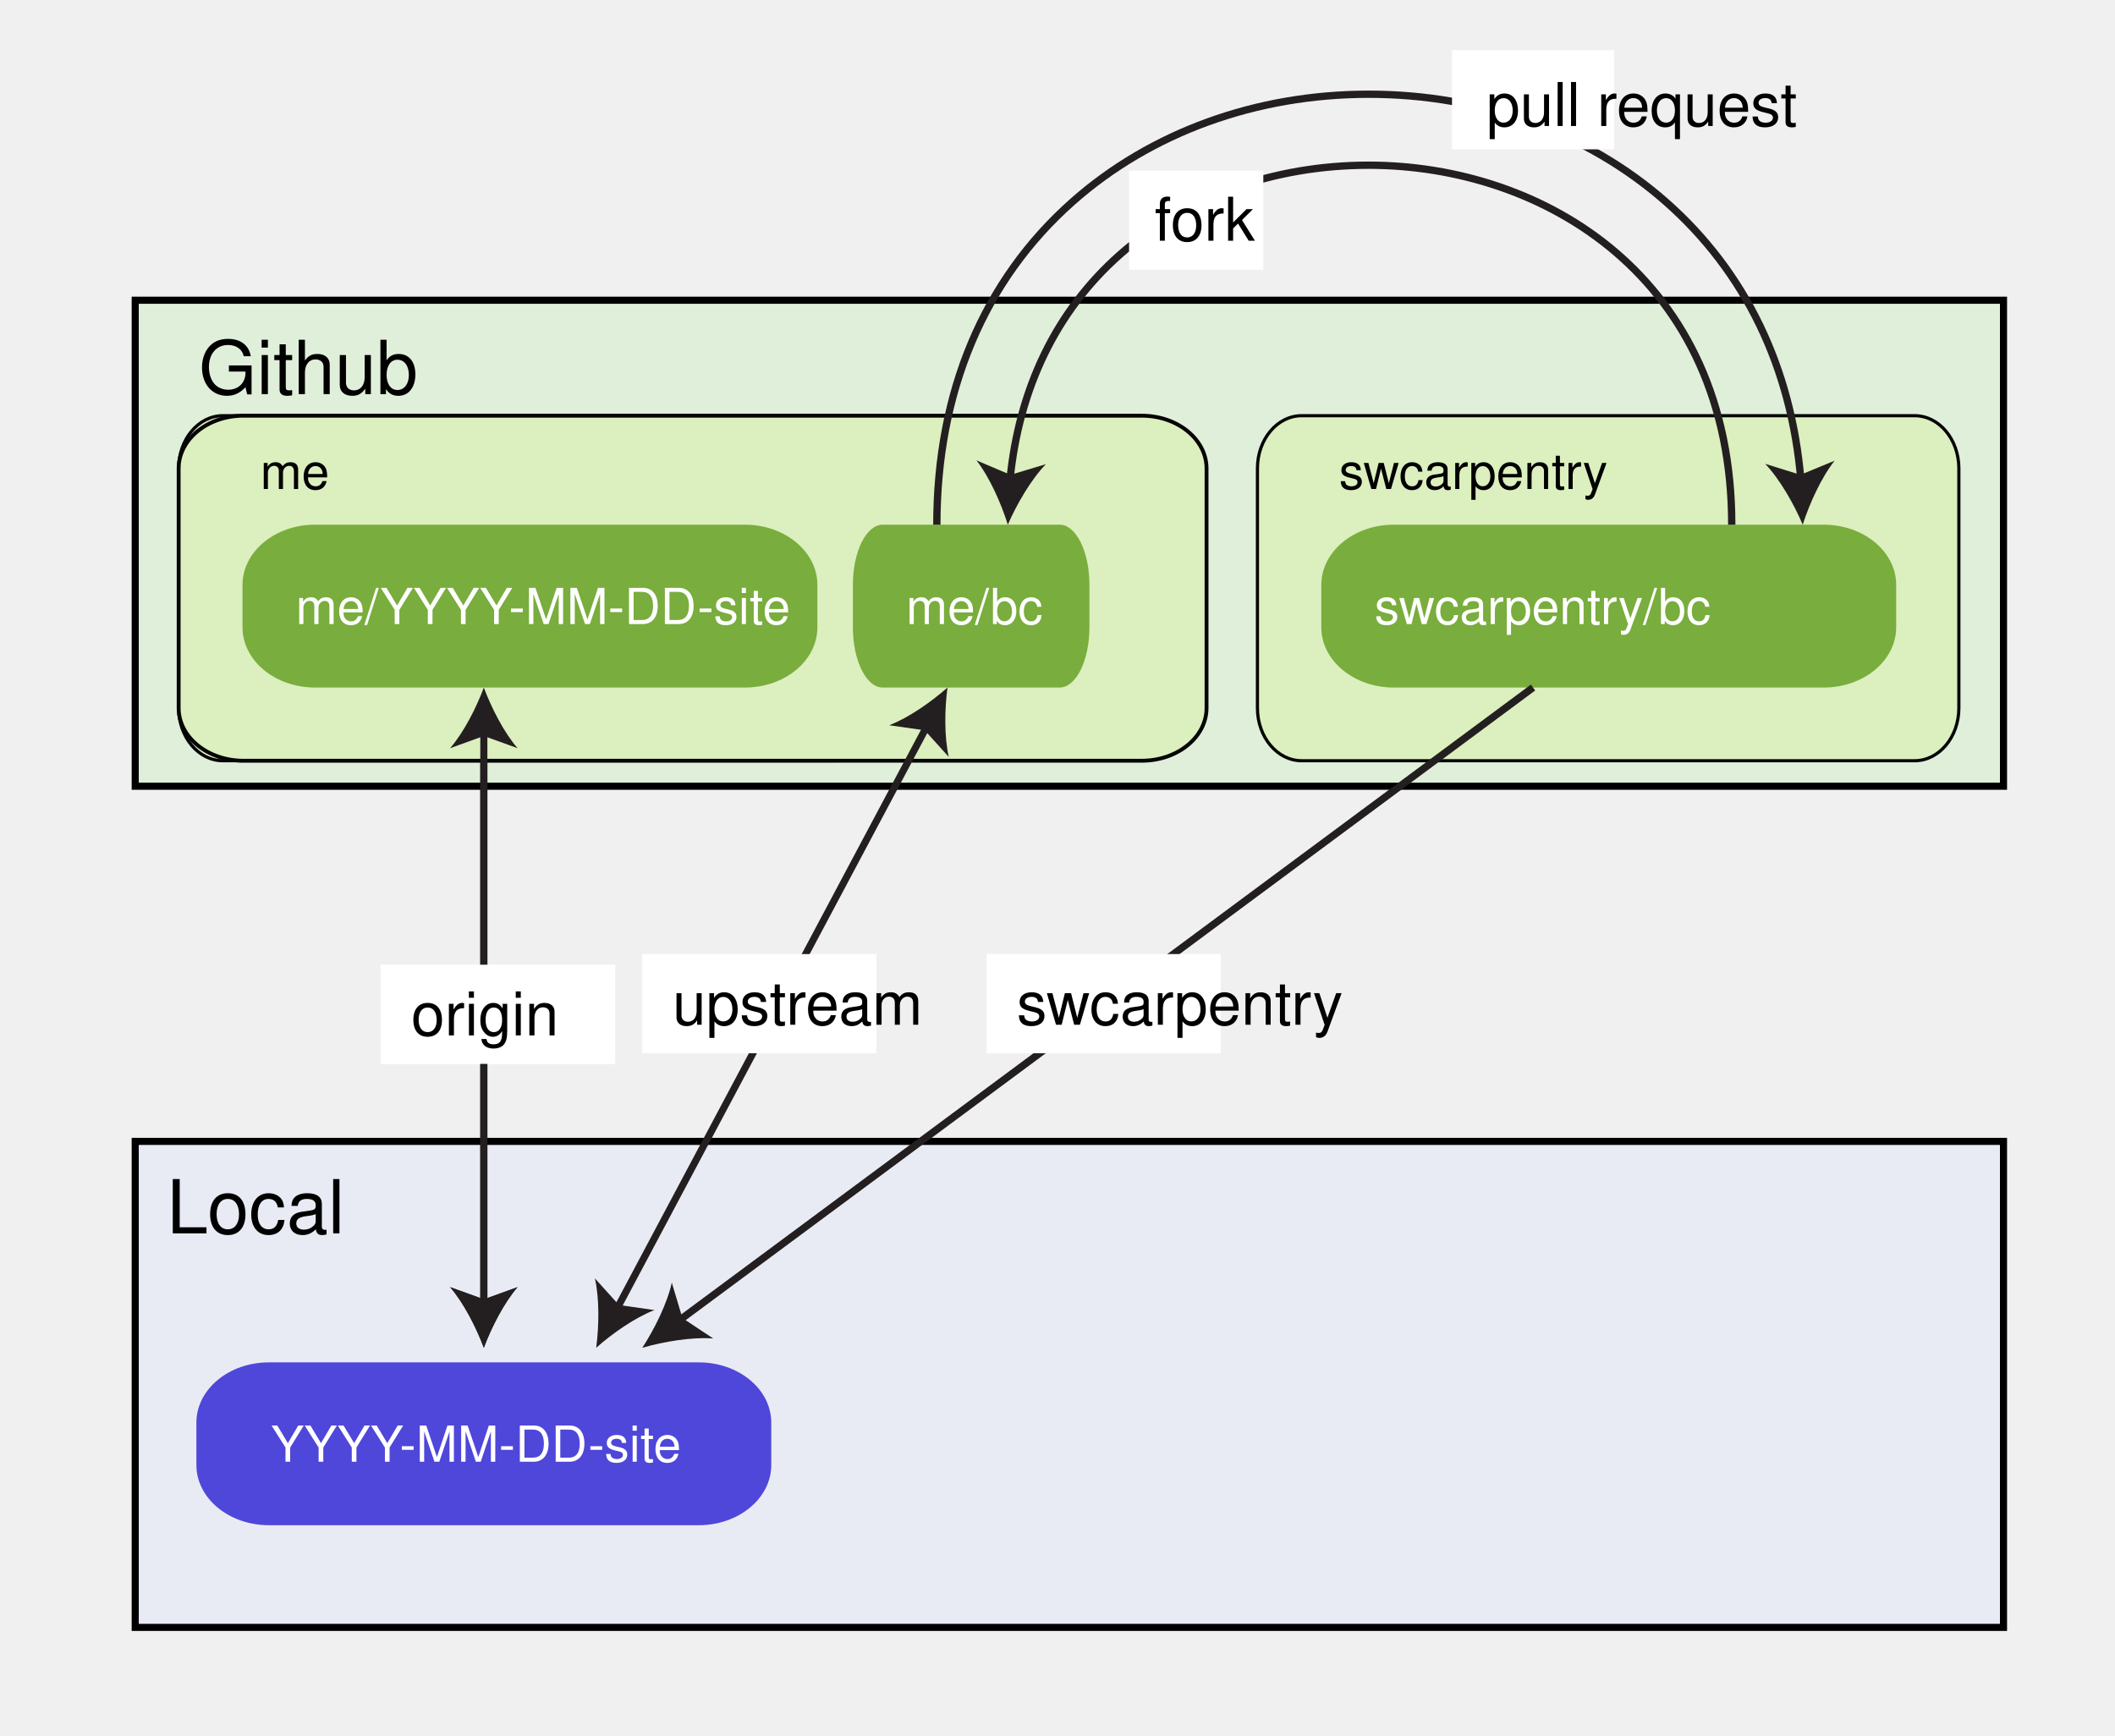
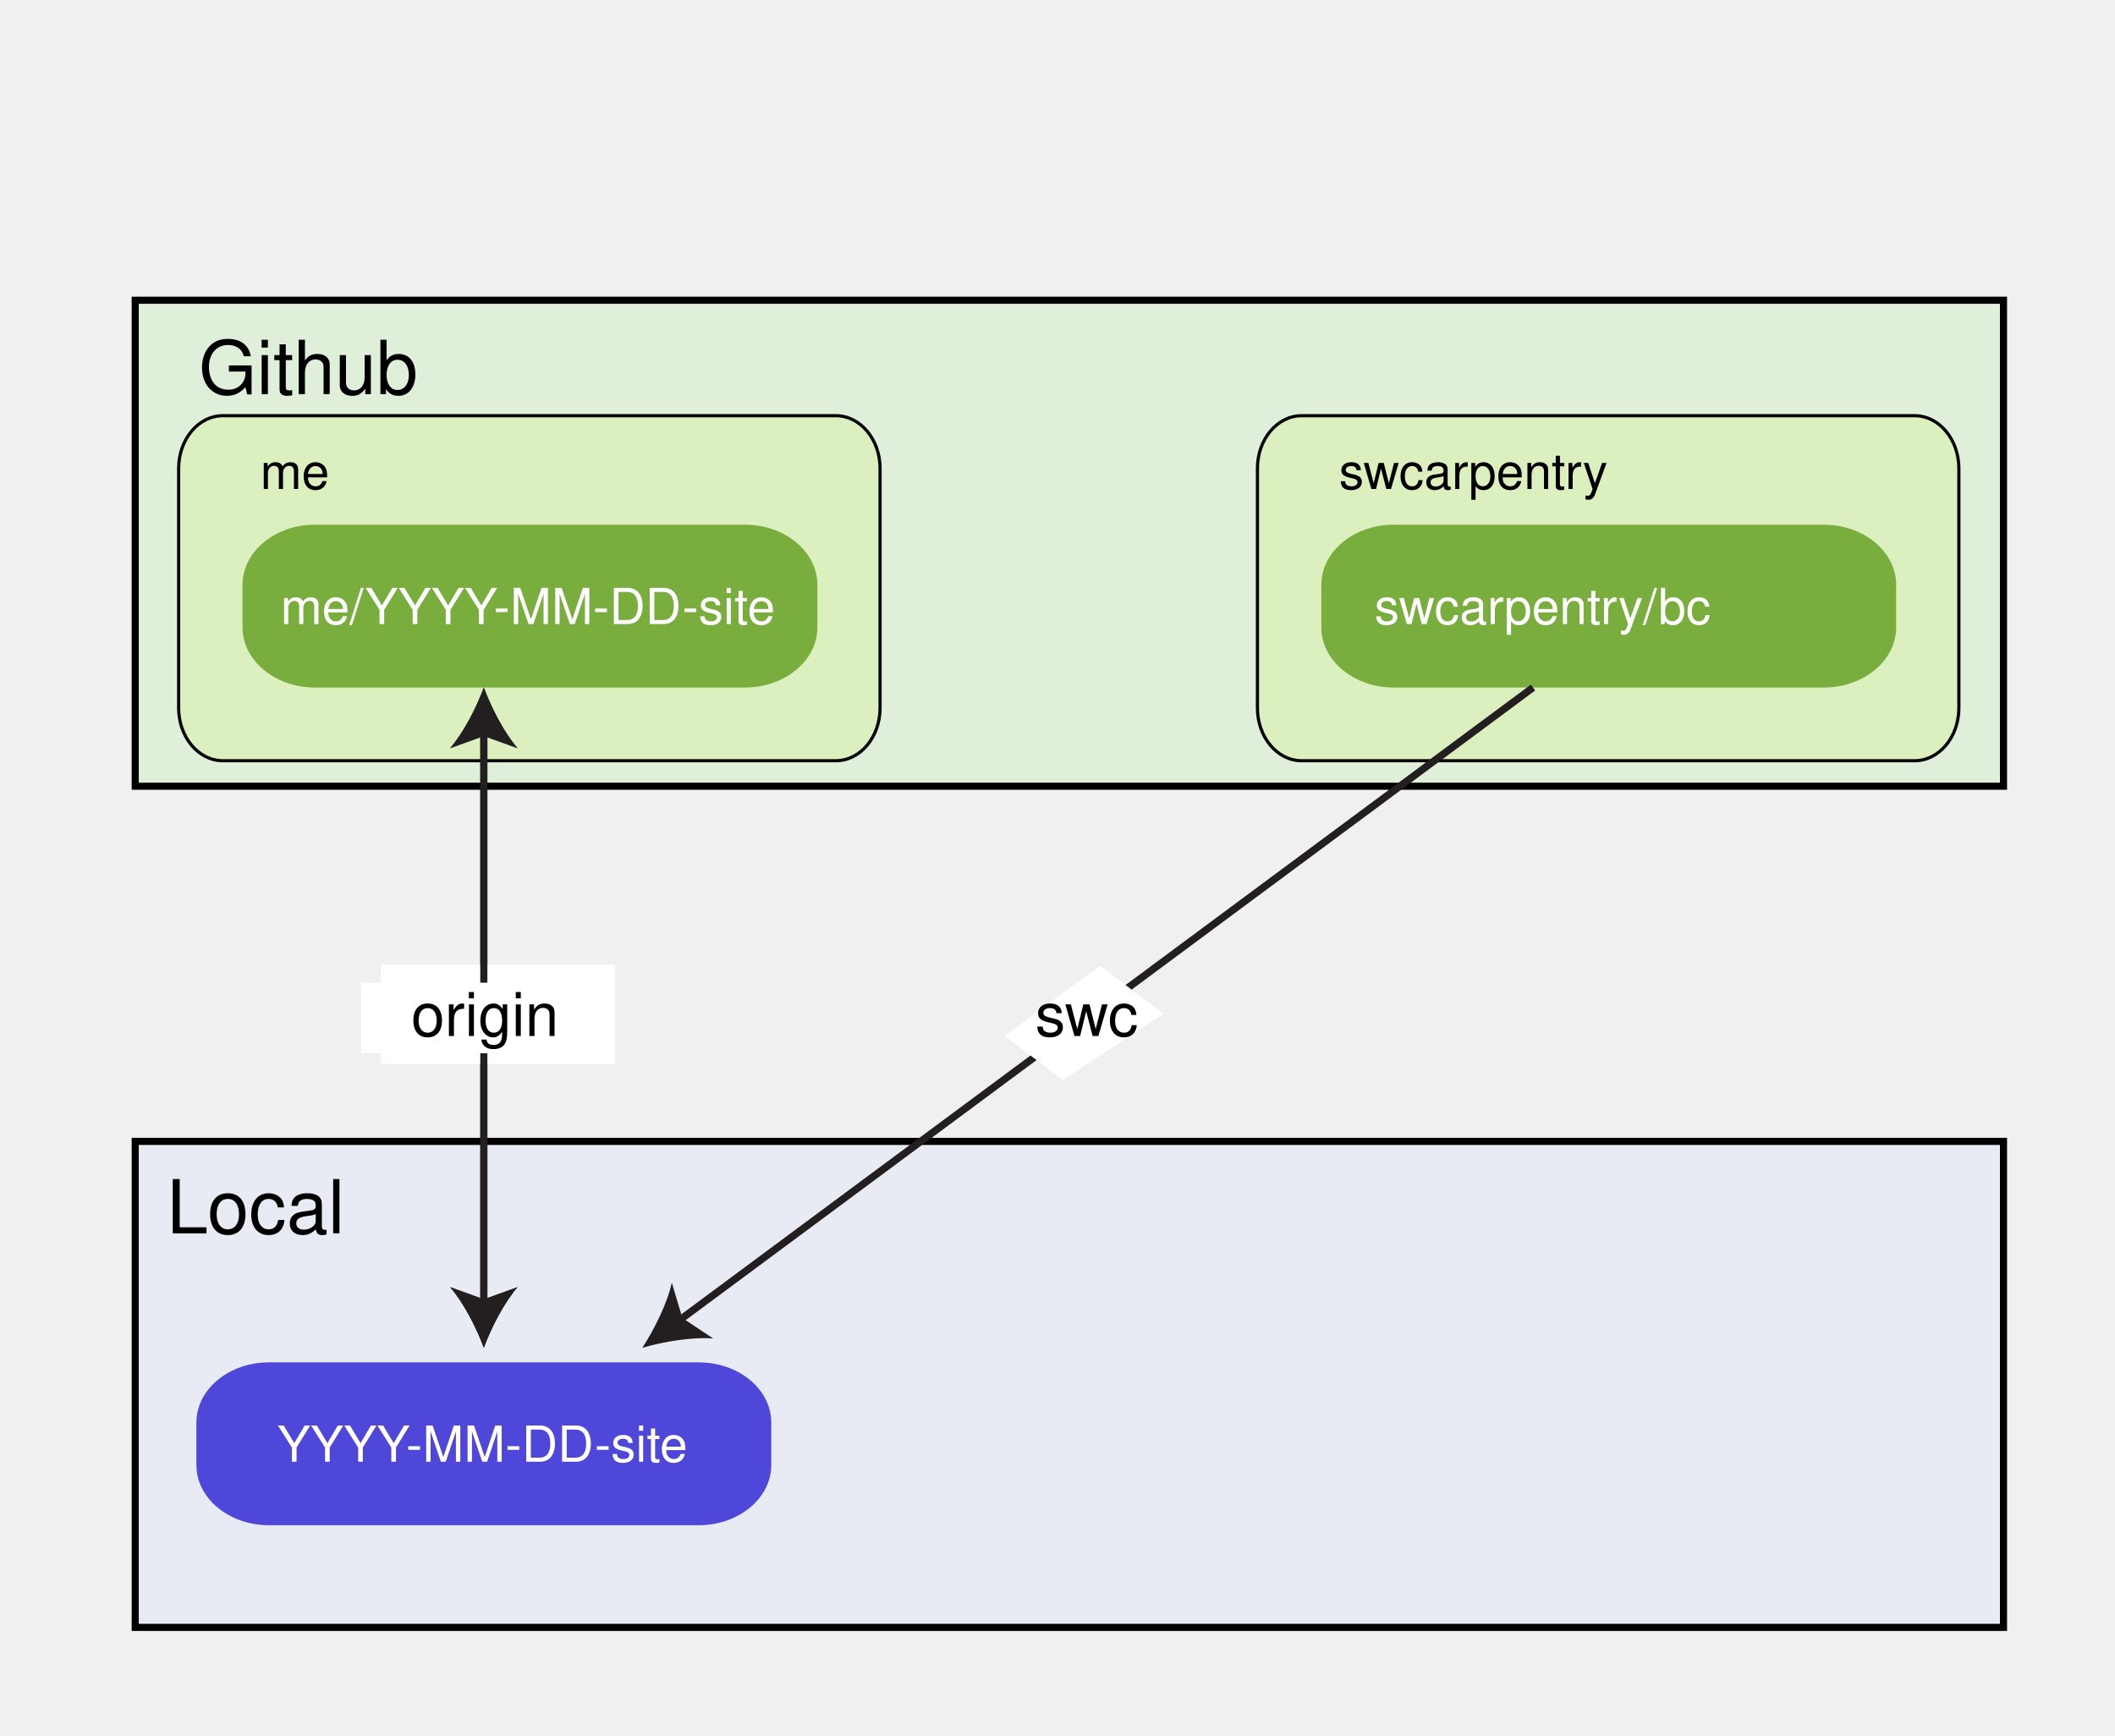
- <svg xmlns="http://www.w3.org/2000/svg" version="1.1" x="0px" y="0px" width="596px" height="489px" viewBox="0 0 596 489" enable-background="new 0 0 596 489" xml:space="preserve">
-   <g id="zones">
-     <rect x="38.105" y="321.636" fill="#E9EBF4" stroke="#000000" stroke-width="2" width="526.474" height="136.955" />
-     <rect x="38.105" y="84.602" fill="#E0EFDA" stroke="#000000" stroke-width="2" width="526.474" height="136.955" />
-     <text transform="matrix(1 0 0 1 47 347.5576)" font-family="'Helvetica'" font-size="21">Local</text>
-     <text transform="matrix(1 0 0 1 55.9995 111.0566)" font-family="'Helvetica'" font-size="21">Github</text>
-   </g>
-   <g id="step1">
-     <path fill="#DCEFBE" stroke="#050505" stroke-width="0.899" d="M248,199.508c0,8.209-5.583,14.864-12.471,14.864H62.813   c-6.887,0-12.471-6.655-12.471-14.864v-67.504c0-8.208,5.584-14.864,12.471-14.864h172.716c6.887,0,12.471,6.655,12.471,14.864   V199.508z" />
-     <g>
-       <path fill="#79AD3D" d="M230.338,176.771c0,9.374-9.152,16.973-20.441,16.973H88.782c-11.29,0-20.442-7.599-20.442-16.973v-11.946    c0-9.374,9.153-16.972,20.442-16.972h121.114c11.289,0,20.441,7.599,20.441,16.972V176.771z" />
-       <text transform="matrix(1 0 0 1 83.3398 175.8535)" fill="#FFFFFF" font-family="'Helvetica'" font-size="14">me/YYYY-MM-DD-site</text>
-     </g>
-     <path fill="#4F47D9" d="M217.341,412.826c0,9.373-9.152,16.973-20.441,16.973H75.785c-11.29,0-20.442-7.6-20.442-16.973v-11.945   c0-9.374,9.153-16.973,20.442-16.973h121.114c11.289,0,20.441,7.599,20.441,16.973V412.826z" />
-     <text transform="matrix(1 0 0 1 76.3428 411.9082)" fill="#FFFFFF" font-family="'Helvetica'" font-size="14">YYYY-MM-DD-site</text>
-     <text transform="matrix(1 0 0 1 73.3418 137.7969)" font-family="'Helvetica'" font-size="14">me</text>
-     <g>
-       <line fill="#FFFFFF" x1="136.342" y1="379.797" x2="136.342" y2="193.744" />
-       <g>
-         <line fill="none" stroke="#231F20" stroke-width="2" stroke-miterlimit="10" x1="136.342" y1="367.727" x2="136.342" y2="205.814" />
-         <g>
-           <path fill="#231F20" d="M136.342,379.797c2.107-5.68,5.703-12.727,9.512-17.095l-9.512,3.44l-9.51-3.44      C130.641,367.07,134.236,374.117,136.342,379.797z" />
-         </g>
-         <g>
-           <path fill="#231F20" d="M136.342,193.744c2.107,5.68,5.703,12.727,9.512,17.095l-9.512-3.44l-9.51,3.44      C130.641,206.471,134.236,199.424,136.342,193.744z" />
-         </g>
+ <svg xmlns="http://www.w3.org/2000/svg" xmlns:xlink="http://www.w3.org/1999/xlink" version="1.1" x="0px" y="0px" width="596px" height="489px" viewBox="0 0 596 489" enable-background="new 0 0 596 489" xml:space="preserve" id="svg2">
+   <defs id="defs162">
+     <linearGradient id="linearGradient3977">
+       <stop style="stop-color:#050505;stop-opacity:0;" offset="0" id="stop3979" />
+       <stop id="stop3987" offset="0.25" style="stop-color:#050505;stop-opacity:0;" />
+       <stop id="stop3985" offset="0.5" style="stop-color:#050505;stop-opacity:1;" />
+       <stop style="stop-color:#050505;stop-opacity:1;" offset="1" id="stop3981" />
+     </linearGradient>
+     <linearGradient id="linearGradient3965">
+       <stop style="stop-color:#dcefbe;stop-opacity:0;" offset="0" id="stop3967" />
+       <stop id="stop3975" offset="0.568" style="stop-color:#dcefbe;stop-opacity:0;" />
+       <stop id="stop3973" offset="0.568" style="stop-color:#dcefbe;stop-opacity:1;" />
+       <stop style="stop-color:#dcefbe;stop-opacity:1;" offset="1" id="stop3969" />
+     </linearGradient>
+     <linearGradient id="linearGradient3909">
+       <stop style="stop-color:#dcefbe;stop-opacity:0;" offset="0" id="stop3911" />
+       <stop id="stop3917" offset="0.233" style="stop-color:#dcefbe;stop-opacity:0;" />
+       <stop style="stop-color:#dcefbe;stop-opacity:1;" offset="0.233" id="stop3919" />
+       <stop style="stop-color:#dcefbe;stop-opacity:1;" offset="1" id="stop3913" />
+     </linearGradient>
+     <linearGradient xlink:href="#linearGradient3965" id="linearGradient3971" x1="123.892" y1="165.756" x2="322.45" y2="165.756" gradientUnits="userSpaceOnUse" />
+     <linearGradient xlink:href="#linearGradient3977" id="linearGradient3983" x1="123.892" y1="165.756" x2="322.45" y2="165.756" gradientUnits="userSpaceOnUse" />
+   </defs>
+   <g id="layer1">
+     <path d="m 230.338,176.771 c 0,9.374 -9.152,16.973 -20.441,16.973 H 88.782 c -11.29,0 -20.442,-7.599 -20.442,-16.973 v -11.946 c 0,-9.374 9.153,-16.972 20.442,-16.972 h 121.114 c 11.289,0 20.441,7.599 20.441,16.972 v 11.946 z" id="path18" style="display:inline;fill:#79ad3d" />
+     <text font-size="14" id="text20" style="display:inline;font-size:14px;fill:#ffffff;font-family:Helvetica" x="83.34" y="175.853">me/YYYY-MM-DD-site</text>
+     <g style="display:inline" id="g3406">
+       <g id="g3357">
+         <rect style="fill:#e9ebf4;stroke:#000000;stroke-width:2" id="rect5" height="136.955" width="526.474" y="321.636" x="38.105" />
+         <text style="font-size:21px;font-family:Helvetica" id="text9" font-size="21" x="47" y="347.558">Local</text>
+       </g>
+       <g id="g3353">
+         <path style="fill:#4f47d9" id="path22" d="m 217.341,412.826 c 0,9.373 -9.152,16.973 -20.441,16.973 H 75.785 c -11.29,0 -20.442,-7.6 -20.442,-16.973 v -11.945 c 0,-9.374 9.153,-16.973 20.442,-16.973 h 121.114 c 11.289,0 20.441,7.599 20.441,16.973 v 11.945 z" />
+         <text style="font-size:14px;fill:#ffffff;font-family:Helvetica" id="text24" font-size="14" x="78.15" y="411.908">YYYY-MM-DD-site</text>
      </g>
    </g>
-     <rect x="107.342" y="271.854" fill="#FFFFFF" width="66" height="27.943" />
-     <text transform="matrix(1 0 0 1 115.8735 291.7705)" font-family="'Helvetica'" font-size="17">origin</text>
-   </g>
-   <g id="step2">
-     <path fill="#DCEFBE" stroke="#050505" stroke-width="0.899" d="M552,199.508c0,8.209-5.584,14.864-12.471,14.864H366.812   c-6.887,0-12.471-6.655-12.471-14.864v-67.504c0-8.208,5.584-14.864,12.471-14.864h172.717c6.887,0,12.471,6.655,12.471,14.864   V199.508z" />
-     <g>
-       <path fill="#79AD3D" d="M534.338,176.771c0,9.374-9.152,16.973-20.441,16.973H392.782c-11.29,0-20.442-7.599-20.442-16.973    v-11.946c0-9.374,9.152-16.972,20.442-16.972h121.114c11.289,0,20.441,7.599,20.441,16.972V176.771z" />
-       <text transform="matrix(1 0 0 1 387.3398 175.8535)" fill="#FFFFFF" font-family="'Helvetica'" font-size="14">swcarpentry/bc</text>
-     </g>
-     <text transform="matrix(1 0 0 1 377.3418 137.7969)" font-family="'Helvetica'" font-size="14">swcarpentry</text>
-     <g>
-       <line fill="#FFFFFF" x1="181" y1="379.797" x2="432" y2="193.744" />
-       <g>
-         <line fill="none" stroke="#231F20" stroke-width="2.061" stroke-miterlimit="10" x1="190.99" y1="372.392" x2="432" y2="193.744" />
-         <g>
-           <path fill="#231F20" d="M181,379.797c5.994-1.74,14.032-3.088,19.984-2.615l-8.683-5.762l-2.987-9.982      C188.036,367.271,184.409,374.569,181,379.797z" />
+     <text style="display:inline;font-size:14px;font-family:Helvetica" id="text26" font-size="14" x="73.342" y="137.797">me</text>
+     <line x1="136.342" y1="379.797" x2="136.342" y2="193.744" id="line30" style="display:inline;fill:#ffffff" />
+     <g style="display:inline" id="g3414">
+       <g id="g3347">
+         <rect style="fill:#e0efda;stroke:#000000;stroke-width:2" id="rect7" height="136.955" width="526.474" y="84.602" x="38.105" />
+         <text style="font-size:21px;font-family:Helvetica" id="text11" font-size="21" x="55.999" y="111.057">Github</text>
+       </g>
+       <g id="g3340">
+         <path style="fill:#dcefbe;stroke:#050505;stroke-width:0.899" id="path14" d="m 248,199.508 c 0,8.209 -5.583,14.864 -12.471,14.864 H 62.813 c -6.887,0 -12.471,-6.655 -12.471,-14.864 v -67.504 c 0,-8.208 5.584,-14.864 12.471,-14.864 h 172.716 c 6.887,0 12.471,6.655 12.471,14.864 v 67.504 z" />
+         <g id="g3332">
+           <path style="fill:#79ad3d" id="path80" d="m 230.338,176.771 c 0,9.374 -9.152,16.973 -20.441,16.973 H 88.782 c -11.29,0 -20.442,-7.599 -20.442,-16.973 v -11.946 c 0,-9.374 9.153,-16.972 20.442,-16.972 h 121.114 c 11.289,0 20.441,7.599 20.441,16.972 v 11.946 z" />
+           <text y="175.853" x="79.072" style="font-size:14px;fill:#ffffff;font-family:Helvetica" id="text82" font-size="14">me/YYYY-MM-DD-site</text>
        </g>
+         <text style="font-size:14px;font-family:Helvetica" id="text90" font-size="14" x="73.342" y="137.797">me</text>
      </g>
    </g>
-     <rect x="278" y="268.854" fill="#FFFFFF" width="66" height="27.943" />
-     <text transform="matrix(1 0 0 1 286.5317 288.7705)" font-family="'Helvetica'" font-size="17">swcarpentry</text>
+     <line style="display:inline;fill:none;stroke:#231f20;stroke-width:2;stroke-miterlimit:10" id="line34" y2="205.814" x2="136.342" y1="367.727" x1="136.342" stroke-miterlimit="10" />
+     <path d="m 136.342,379.797 c 2.107,-5.68 5.703,-12.727 9.512,-17.095 l -9.512,3.44 -9.51,-3.44 c 3.809,4.368 7.404,11.415 9.51,17.095 z" id="path38" style="display:inline;fill:#231f20" />
+     <path d="m 136.342,193.744 c 2.107,5.68 5.703,12.727 9.512,17.095 l -9.512,-3.44 -9.51,3.44 c 3.809,-4.368 7.404,-11.415 9.51,-17.095 z" id="path42" style="display:inline;fill:#231f20" />
+     <rect style="display:inline;fill:#ffffff" id="rect44" height="27.943" width="66" y="271.854" x="107.342" />
+     <text style="display:inline;font-size:17px;font-family:Helvetica" id="text46" font-size="17" x="115.874" y="291.771">origin</text>
+     <line x1="181" y1="379.797" x2="432" y2="193.744" id="line61" style="display:inline;fill:#ffffff" />
+     <line x1="136.342" y1="379.797" x2="136.342" y2="193.744" id="line122" style="display:inline;fill:#ffffff" />
+     <path d="m 136.342,193.744 c 2.107,5.68 5.703,12.727 9.512,17.095 l -9.512,-3.44 -9.51,3.44 c 3.809,-4.368 7.404,-11.415 9.51,-17.095 z" id="path134" style="display:inline;fill:#231f20" />
+     <line x1="168" y1="379.797" x2="267" y2="193.744" id="line138" style="display:inline;fill:#ffffff" />
+     <g style="display:inline" id="g3361">
+       <line stroke-miterlimit="10" x1="136.342" y1="367.727" x2="136.342" y2="205.814" id="line126" style="fill:none;stroke:#231f20;stroke-width:2;stroke-miterlimit:10" />
+       <path style="fill:#231f20" id="path130" d="m 136.342,379.797 c 2.107,-5.68 5.703,-12.727 9.512,-17.095 l -9.512,3.44 -9.51,-3.44 c 3.809,4.368 7.404,11.415 9.51,17.095 z" />
+       <rect x="101.794" y="276.92" width="65.267" height="19.885" id="rect71-5" ry="0" style="fill:#ffffff" />
+       <text font-size="17" id="text154" x="115.874" y="291.937" style="font-size:17px;font-family:Helvetica">origin</text>
+     </g>
  </g>
-   <g id="step3">
-     <path fill="#DCEFBE" stroke="#050505" stroke-width="1.088" d="M340,199.508c0,8.209-8.183,14.864-18.275,14.864H68.618   c-10.093,0-18.276-6.655-18.276-14.864v-67.504c0-8.208,8.183-14.864,18.276-14.864h253.107c10.093,0,18.275,6.655,18.275,14.864   V199.508z" />
-     <g>
-       <path fill="#79AD3D" d="M230.338,176.771c0,9.374-9.152,16.973-20.441,16.973H88.782c-11.29,0-20.442-7.599-20.442-16.973v-11.946    c0-9.374,9.153-16.972,20.442-16.972h121.114c11.289,0,20.441,7.599,20.441,16.972V176.771z" />
-       <text transform="matrix(1 0 0 1 83.3398 175.8535)" fill="#FFFFFF" font-family="'Helvetica'" font-size="14">me/YYYY-MM-DD-site</text>
-     </g>
-     <g>
-       <path fill="#79AD3D" d="M307,176.771c0,9.374-3.766,16.973-8.411,16.973h-49.837c-4.646,0-8.412-7.599-8.412-16.973v-11.946    c0-9.374,3.766-16.972,8.412-16.972h49.837c4.645,0,8.411,7.599,8.411,16.972V176.771z" />
-       <text transform="matrix(1 0 0 1 255.3398 175.8535)" fill="#FFFFFF" font-family="'Helvetica'" font-size="14">me/bc</text>
-     </g>
-     <text transform="matrix(1 0 0 1 73.3418 137.7969)" font-family="'Helvetica'" font-size="14">me</text>
-     <g>
-       <g>
-         <path fill="none" stroke="#231F20" stroke-width="2.061" stroke-miterlimit="10" d="M488,147.854     c0-69.6-53.033-101.299-102.309-101.299c-26.854,0-51.776,8.972-70.179,25.262c-17.842,15.794-28.404,37.613-30.924,63.614" />
-         <g>
-           <path fill="#231F20" d="M284,147.854c-1.852-5.96-5.159-13.41-8.834-18.116l9.594,4.069l9.975-3.011      C290.573,135.078,286.482,142.127,284,147.854z" />
-         </g>
+   <g id="layer2" style="display:inline">
+     <g style="display:inline" id="g3425">
+       <g id="g3390">
+         <path style="fill:#dcefbe;stroke:#050505;stroke-width:0.899" id="path49" d="m 552,199.508 c 0,8.209 -5.584,14.864 -12.471,14.864 H 366.812 c -6.887,0 -12.471,-6.655 -12.471,-14.864 v -67.504 c 0,-8.208 5.584,-14.864 12.471,-14.864 h 172.717 c 6.887,0 12.471,6.655 12.471,14.864 v 67.504 z" />
+         <text style="font-size:14px;font-family:Helvetica" id="text57" font-size="14" x="377.342" y="137.797">swcarpentry</text>
+       </g>
+       <g id="g3386">
+         <path d="m 534.338,176.771 c 0,9.374 -9.152,16.973 -20.441,16.973 H 392.782 c -11.29,0 -20.442,-7.599 -20.442,-16.973 v -11.946 c 0,-9.374 9.152,-16.972 20.442,-16.972 h 121.114 c 11.289,0 20.441,7.599 20.441,16.972 v 11.946 z" id="path53" style="fill:#79ad3d" />
+         <text font-size="14" id="text55" style="font-size:14px;fill:#ffffff;font-family:Helvetica" x="387.34" y="175.853">swcarpentry/bc</text>
      </g>
    </g>
-     <g>
-       <g>
-         <path fill="none" stroke="#231F20" stroke-width="2.061" stroke-miterlimit="10" d="M264,147.854     c0-37.386,13.229-68.858,38.256-91.013c22.062-19.531,51.694-30.287,83.436-30.287c31.821,0,61.583,10.787,83.806,30.375     c22.338,19.69,35.338,46.647,37.993,78.499" />
-         <g>
-           <path fill="#231F20" d="M508,147.854c-2.433-5.748-6.46-12.834-10.583-17.153l9.949,3.1l9.629-3.982      C513.277,134.491,509.903,141.91,508,147.854z" />
-         </g>
+     <g style="display:inline" id="g3374">
+       <line stroke-miterlimit="10" x1="190.99" y1="372.392" x2="432" y2="193.744" id="line65" style="fill:none;stroke:#231f20;stroke-width:2.06;stroke-miterlimit:10" />
+       <path style="fill:#231f20" id="path69" d="m 181,379.797 c 5.994,-1.74 14.032,-3.088 19.984,-2.615 l -8.683,-5.762 -2.987,-9.982 c -1.278,5.833 -4.905,13.131 -8.314,18.359 z" />
+       <path style="fill:#ffffff" d="m 310.05,272.158 17.833,13.553 -28.387,18.603 -16.368,-12.376 z" id="rect71" />
+       <text font-size="17" id="text73" style="font-size:17px;font-family:Helvetica" x="291.732" y="291.937">swc</text>
+     </g>
+   </g>
+   <g id="layer3" style="display:none">
+     <g style="display:inline" id="g3380">
+       <path id="path14-4" d="m 322,199.508 c 0,8.209 -5.583,14.864 -12.471,14.864 H 136.813 c -6.887,0 -12.471,-6.655 -12.471,-14.864 v -67.504 c 0,-8.208 5.584,-14.864 12.471,-14.864 h 172.716 c 6.887,0 12.471,6.655 12.471,14.864 v 67.504 z" style="fill:url(#linearGradient3971);fill-opacity:1;stroke:url(#linearGradient3983);stroke-width:0.899" />
+       <g id="g3336">
+         <path d="m 307,176.771 c 0,9.374 -3.766,16.973 -8.411,16.973 h -49.837 c -4.646,0 -8.412,-7.599 -8.412,-16.973 v -11.946 c 0,-9.374 3.766,-16.972 8.412,-16.972 h 49.837 c 4.645,0 8.411,7.599 8.411,16.972 v 11.946 z" id="path86" style="fill:#79ad3d" />
+         <text font-size="14" id="text88" style="font-size:14px;fill:#ffffff;font-family:Helvetica" x="255.34" y="175.853">me/bc</text>
      </g>
    </g>
-     <rect x="318.17" y="48.08" fill="#FFFFFF" width="37.83" height="27.943" />
-     <text transform="matrix(1 0 0 1 325.3438 67.833)" font-family="'Helvetica'" font-size="17">fork</text>
-     <rect x="409.17" y="14.137" fill="#FFFFFF" width="45.66" height="27.943" />
-     <text transform="matrix(1 0 0 1 418.8711 35.4995)" font-family="'Helvetica'" font-size="17">pull request</text>
-     <g>
-       <line fill="#FFFFFF" x1="136.342" y1="379.797" x2="136.342" y2="193.744" />
-       <g>
-         <line fill="none" stroke="#231F20" stroke-width="2" stroke-miterlimit="10" x1="136.342" y1="367.727" x2="136.342" y2="205.814" />
-         <g>
-           <path fill="#231F20" d="M136.342,379.797c2.107-5.68,5.703-12.727,9.512-17.095l-9.512,3.44l-9.51-3.44      C130.641,367.07,134.236,374.117,136.342,379.797z" />
-         </g>
-         <g>
-           <path fill="#231F20" d="M136.342,193.744c2.107,5.68,5.703,12.727,9.512,17.095l-9.512-3.44l-9.51,3.44      C130.641,206.471,134.236,199.424,136.342,193.744z" />
-         </g>
-       </g>
+     <g style="display:inline" id="g3400">
+       <path stroke-miterlimit="10" d="m 488,147.854 c 0,-69.6 -53.033,-101.299 -102.309,-101.299 -26.854,0 -51.776,8.972 -70.179,25.262 -17.842,15.794 -28.404,37.613 -30.924,63.614" id="path96" style="fill:none;stroke:#231f20;stroke-width:2.06;stroke-miterlimit:10" />
+       <path style="fill:#231f20" id="path100" d="m 284,147.854 c -1.852,-5.96 -5.159,-13.41 -8.834,-18.116 l 9.594,4.069 9.975,-3.011 c -4.162,4.282 -8.253,11.331 -10.735,17.058 z" />
+       <path style="fill:#ffffff" d="m 314.141,60.351 35.083,-15.201 12.271,20.984 -32.336,11.355 z" id="rect112" />
+       <text font-size="17" id="text114" x="323.512" y="65.635" style="font-size:17px;font-family:Helvetica">fork</text>
    </g>
-     <g>
-       <line fill="#FFFFFF" x1="168" y1="379.797" x2="267" y2="193.744" />
-       <g>
-         <line fill="none" stroke="#231F20" stroke-width="2" stroke-miterlimit="10" x1="173.67" y1="369.142" x2="261.33" y2="204.4" />
-         <g>
-           <path fill="#231F20" d="M168,379.797c4.528-4.024,11.013-8.556,16.427-10.623l-10.013-1.431l-6.779-7.505      C168.945,365.884,168.809,373.794,168,379.797z" />
-         </g>
-         <g>
-           <path fill="#231F20" d="M267,193.744c-0.808,6.004-0.943,13.914,0.367,19.56l-6.781-7.505l-10.011-1.43      C255.989,202.301,262.473,197.769,267,193.744z" />
-         </g>
-       </g>
+     <g style="display:inline" id="g3394">
+       <path stroke-miterlimit="10" d="m 264,147.854 c 0,-37.386 13.229,-68.858 38.256,-91.013 22.062,-19.531 51.694,-30.287 83.436,-30.287 31.821,0 61.583,10.787 83.806,30.375 22.338,19.69 35.338,46.647 37.993,78.499" id="path106" style="fill:none;stroke:#231f20;stroke-width:2.06;stroke-miterlimit:10" />
+       <path style="fill:#231f20" id="path110" d="m 508,147.854 c -2.433,-5.748 -6.46,-12.834 -10.583,-17.153 l 9.949,3.1 9.629,-3.982 c -3.718,4.672 -7.092,12.091 -8.995,18.035 z" />
+       <path style="fill:#ffffff" d="m 418.327,12.855 36.869,14.835 -10.439,17.87 -35.587,-3.48 z" id="rect116" />
+       <text font-size="17" id="text118" x="418.322" y="36.965" style="font-size:17px;font-family:Helvetica">pull request</text>
    </g>
-     <rect x="107.342" y="271.854" fill="#FFFFFF" width="66" height="27.943" />
-     <text transform="matrix(1 0 0 1 115.8735 291.7705)" font-family="'Helvetica'" font-size="17">origin</text>
-     <rect x="181" y="268.854" fill="#FFFFFF" width="66" height="27.943" />
-     <text transform="matrix(1 0 0 1 189.5317 288.7705)" font-family="'Helvetica'" font-size="17">upstream</text>
+     <g style="display:inline" id="g3367">
+       <line stroke-miterlimit="10" x1="173.67" y1="369.142" x2="261.33" y2="204.4" id="line142" style="fill:none;stroke:#231f20;stroke-width:2;stroke-miterlimit:10" />
+       <path style="fill:#231f20" id="path146" d="m 168,379.797 c 4.528,-4.024 11.013,-8.556 16.427,-10.623 l -10.013,-1.431 -6.779,-7.505 c 1.31,5.646 1.174,13.556 0.365,19.559 z" />
+       <path style="fill:#231f20" id="path150" d="m 267,193.744 c -0.808,6.004 -0.943,13.914 0.367,19.56 l -6.781,-7.505 -10.011,-1.43 c 5.414,-2.068 11.898,-6.6 16.425,-10.625 z" />
+       <rect x="187.139" y="276.92" width="65.267" height="19.885" id="rect71-3" ry="0" style="fill:#ffffff" />
+       <text font-size="17" id="text158" x="185.869" y="291.937" style="font-size:17px;font-family:Helvetica">upstream</text>
+     </g>
  </g>
</svg>
